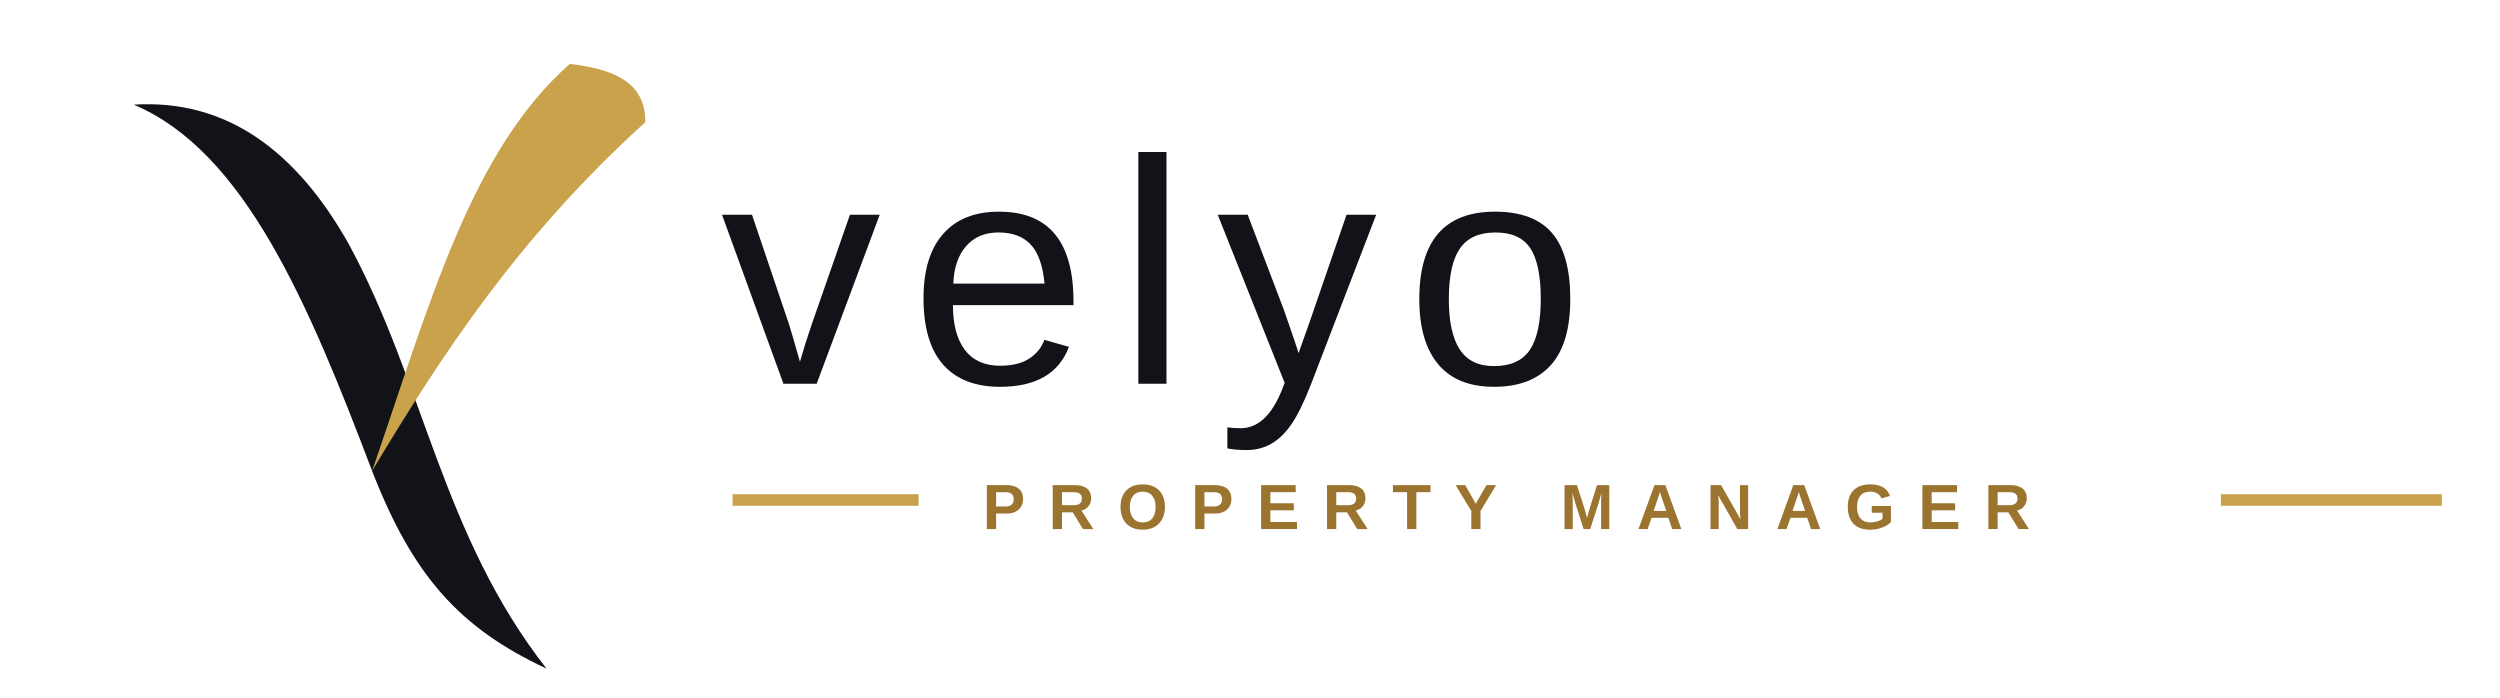
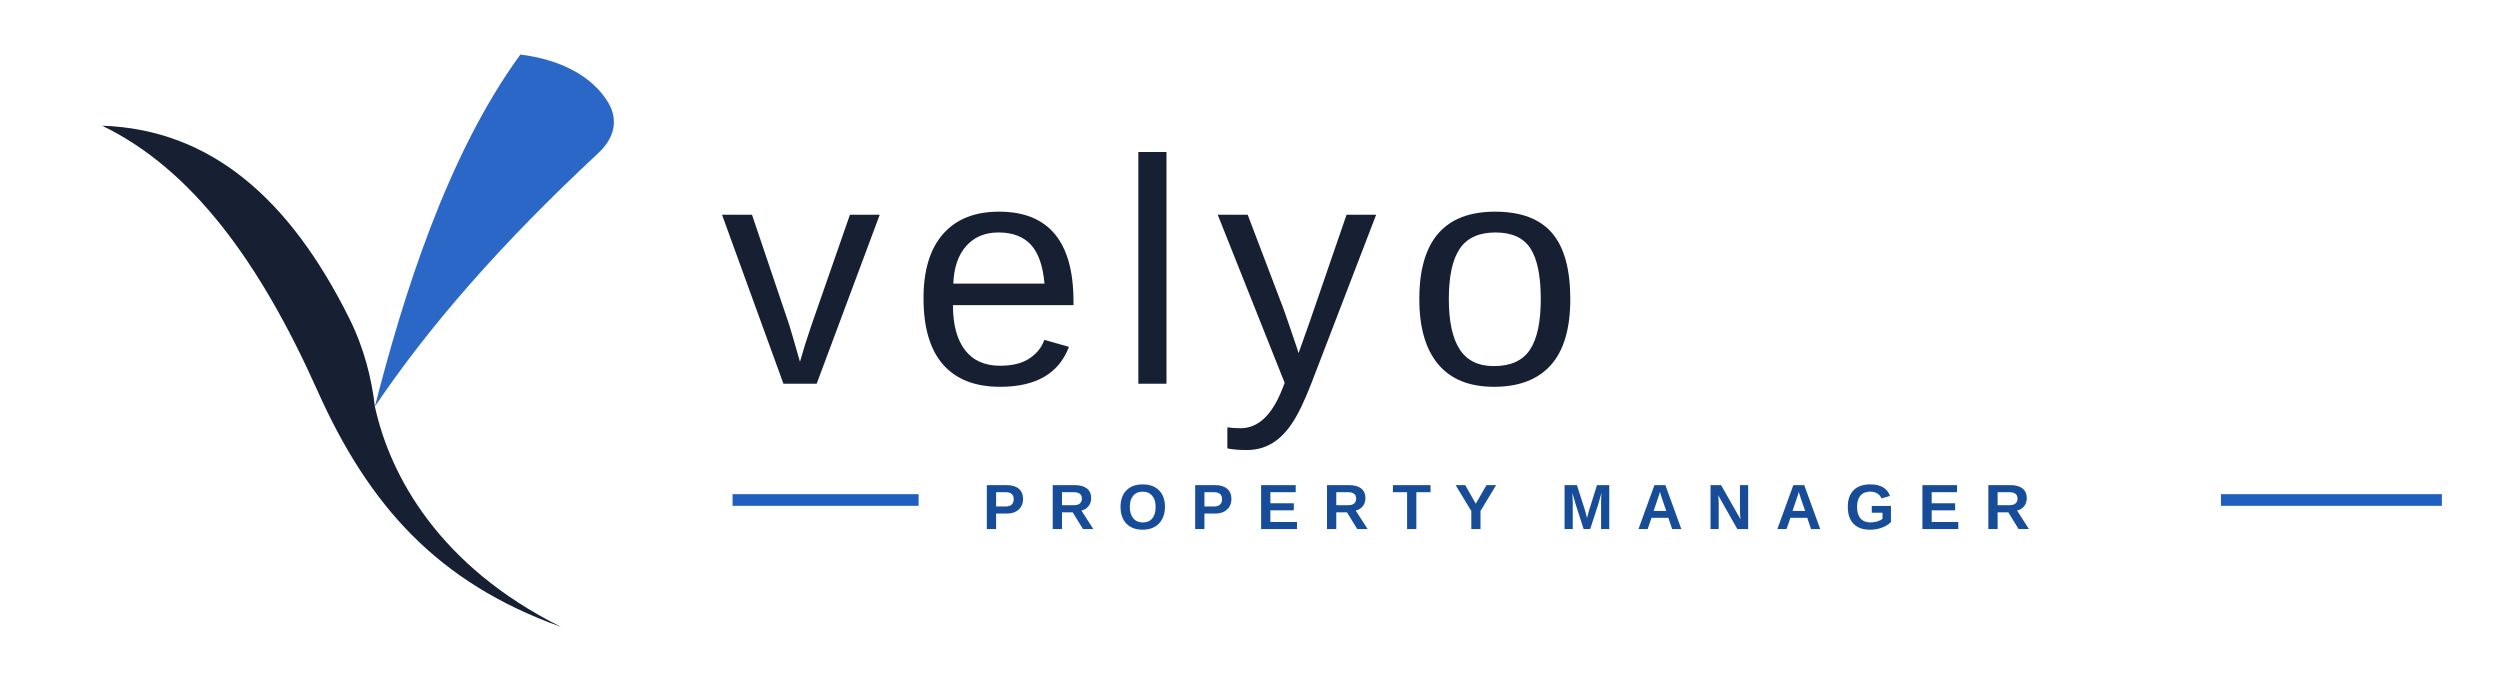
<svg xmlns="http://www.w3.org/2000/svg" viewBox="0 0 430 120" role="img" aria-labelledby="title">
-   <g transform="translate(2 8)">
-     <path d="M21 10C40 18 51 44 62 73C69 91 77 100 92 107C74 84 71 58 58 34C49 18 37 9 21 10Z" fill="#111318" />
-     <path d="M96 3C79 18 72 44 62 73C74 53 87 33 109 13C109 7 105 4 96 3Z" fill="#C9A24B" />
+   <g transform="translate(1 0) scale(.92)">
+     <path d="M18 23.5C38.5 24.2 53.2 37.4 64.2 59.5C67 65.1 68.4 70.8 69 76C71.8 88.8 80.9 105.8 103.8 117.2C80.6 108.9 67.8 94.4 58.2 72.9C47.5 49 34.8 31.6 18 23.5Z" fill="#172033" />
+     <path d="M96.2 10.2C103.6 11.1 109.7 14.2 112.7 19.3C114.5 22.5 113.8 25.7 110.9 28.5C92.3 45.8 78.9 61.3 69 76C74.2 55.7 82.4 29.1 96.2 10.2Z" fill="#2A67C7" />
  </g>
-   <text x="124" y="66" fill="#111318" font-family="Manrope,Arial,sans-serif" font-size="55" font-weight="400" letter-spacing="5">velyo</text>
-   <line x1="126" y1="86" x2="158" y2="86" stroke="#C9A24B" stroke-width="2" />
-   <text x="169" y="91" fill="#9B742F" font-family="Manrope,Arial,sans-serif" font-size="11" font-weight="700" letter-spacing="4">PROPERTY MANAGER</text>
-   <line x1="382" y1="86" x2="420" y2="86" stroke="#C9A24B" stroke-width="2" />
+   <text x="124" y="66" fill="#172033" font-family="Montserrat,Arial,sans-serif" font-size="55" font-weight="400" letter-spacing="5">velyo</text>
+   <line x1="126" y1="86" x2="158" y2="86" stroke="#1F5FBF" stroke-width="2" />
+   <text x="169" y="91" fill="#174C99" font-family="Montserrat,Arial,sans-serif" font-size="11" font-weight="700" letter-spacing="4">PROPERTY MANAGER</text>
+   <line x1="382" y1="86" x2="420" y2="86" stroke="#1F5FBF" stroke-width="2" />
</svg>
